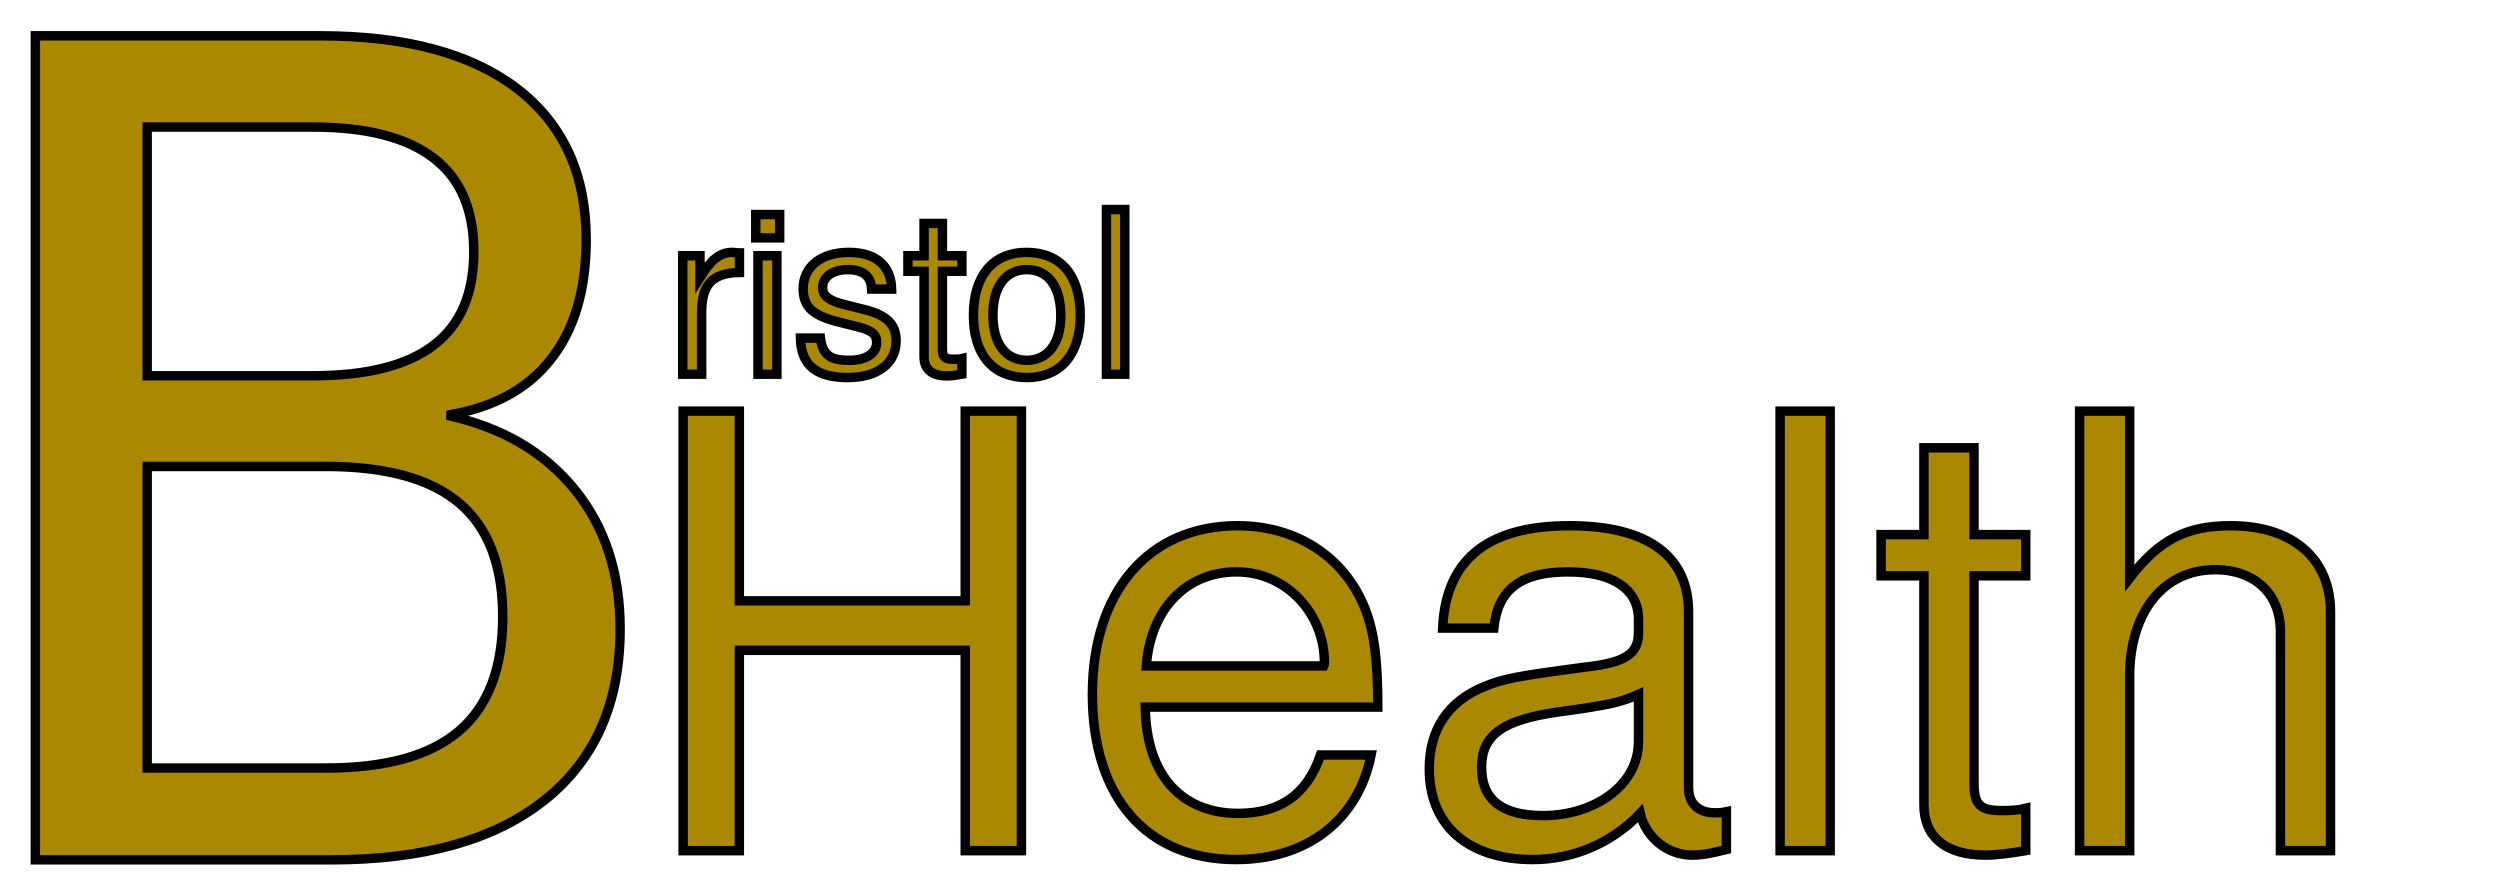
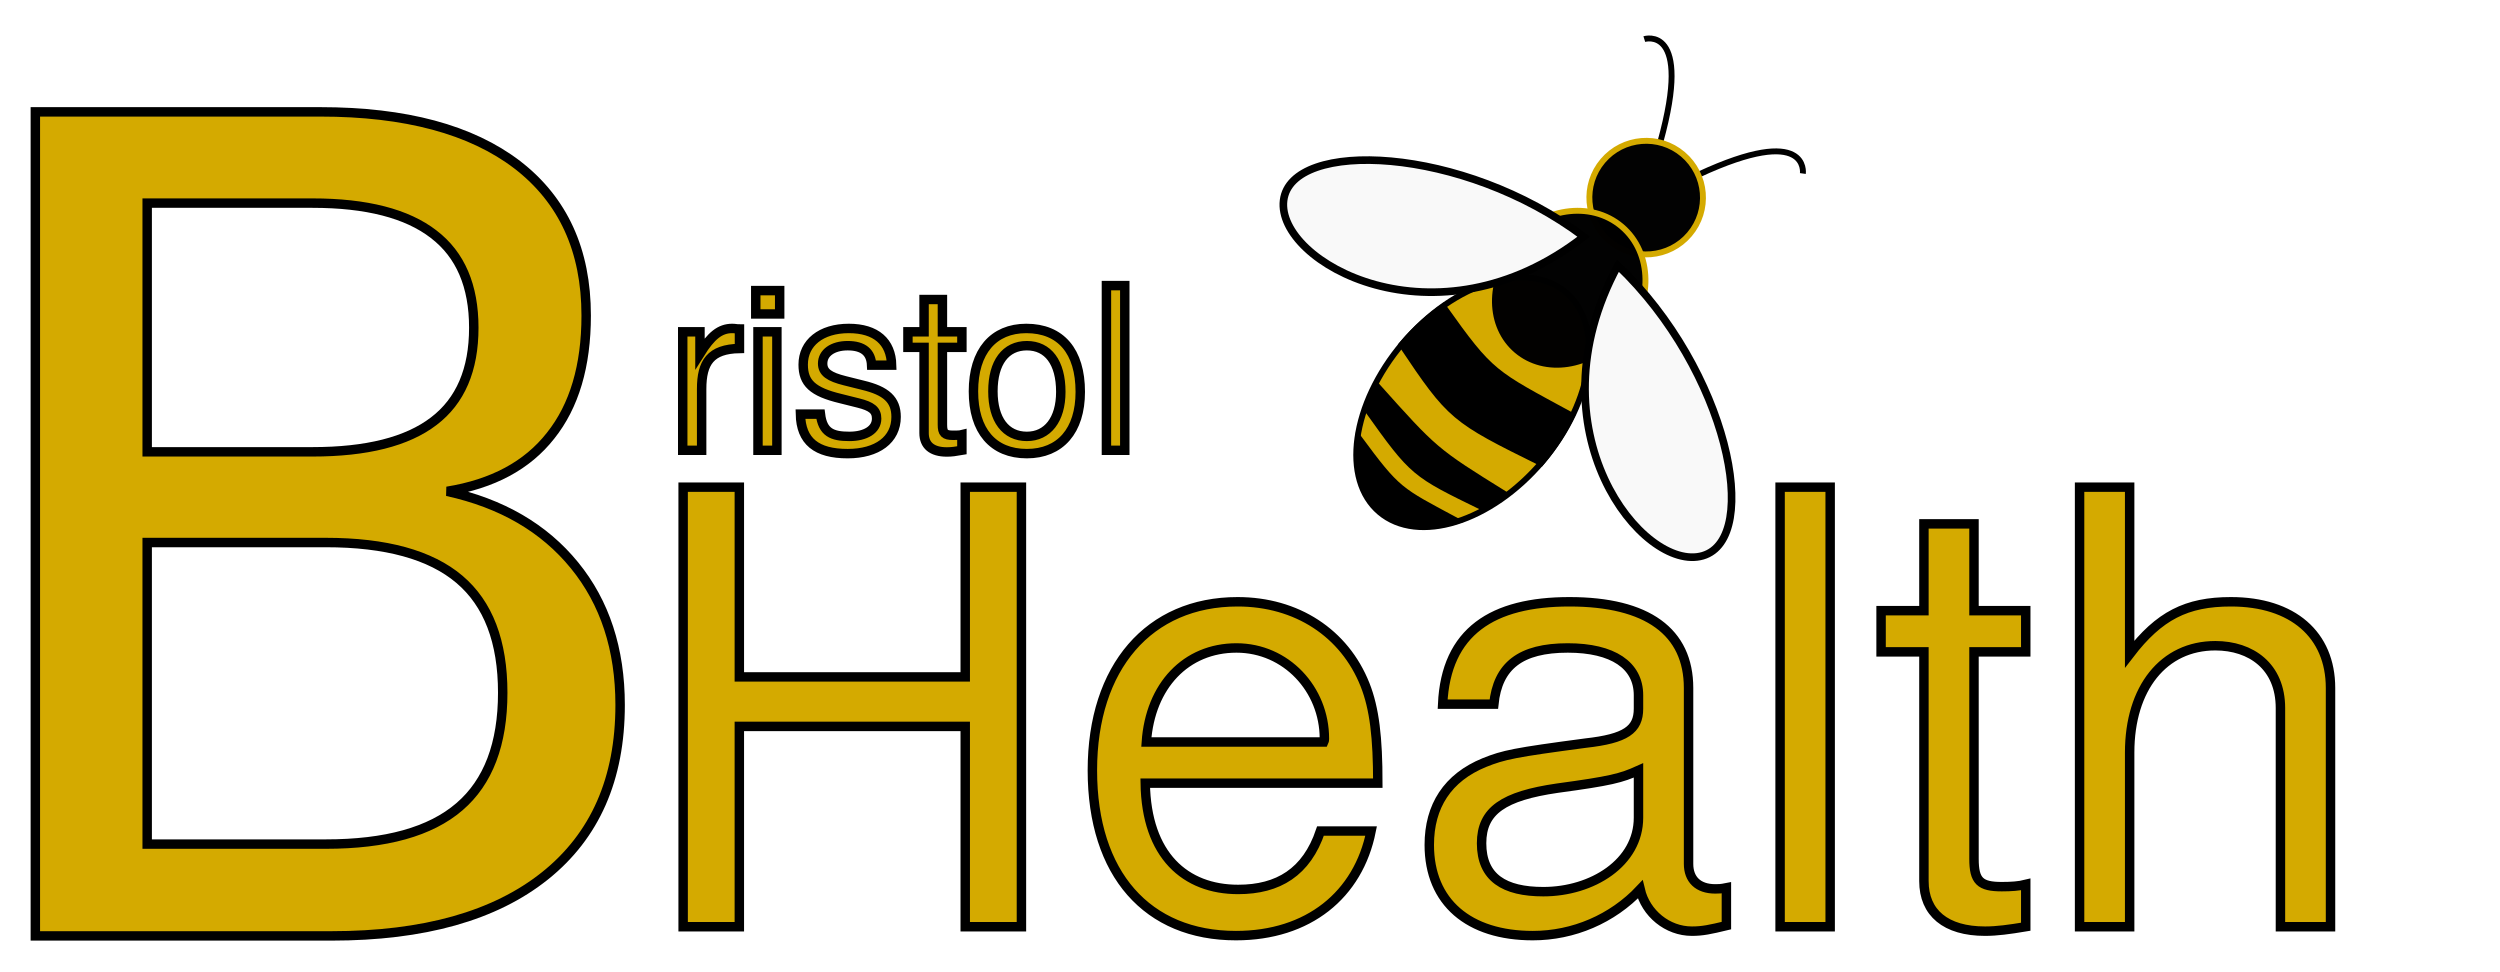
- <svg xmlns="http://www.w3.org/2000/svg" width="70.205mm" height="25.146mm" viewBox="0 0 70.205 25.146" version="1.1" id="svg8">
+ <svg xmlns="http://www.w3.org/2000/svg" width="70.205mm" height="27.282mm" viewBox="0 0 70.205 27.282" version="1.1" id="svg8">
  <defs id="defs2" />
-   <g id="layer1" transform="translate(-32.8708,-56.90877)">
+   <g id="layer1" transform="translate(-32.8708,-54.77269)">
    <flowRoot xml:space="preserve" id="flowRoot10" style="font-style:normal;font-variant:normal;font-weight:normal;font-stretch:normal;font-size:64px;line-height:1.25;font-family:HelveticaNeue;-inkscape-font-specification:HelveticaNeue;letter-spacing:0px;word-spacing:0px;fill:#000000;fill-opacity:1;stroke:none" transform="scale(0.2645833)">
      <flowRegion id="flowRegion12" style="font-size:64px">
        <rect id="rect14" width="291.429" height="120" x="248.571" y="576.805" style="font-size:64px" />
      </flowRegion>
      <flowPara id="flowPara16" />
    </flowRoot>
-     <text xml:space="preserve" style="font-style:normal;font-variant:normal;font-weight:normal;font-stretch:normal;font-size:16.933px;line-height:1.25;font-family:HelveticaNeue;-inkscape-font-specification:HelveticaNeue;letter-spacing:0px;word-spacing:0px;fill:#000000;fill-opacity:1;stroke:none;stroke-width:0.265" x="50.649" y="80.798" id="text20">
-       <tspan id="tspan18" x="50.649" y="80.798" style="fill:#aa8800;stroke:#000000;stroke-width:0.265">Health</tspan>
+     <text xml:space="preserve" style="font-style:normal;font-variant:normal;font-weight:normal;font-stretch:normal;font-size:16.933px;line-height:1.25;font-family:HelveticaNeue;-inkscape-font-specification:HelveticaNeue;letter-spacing:0px;word-spacing:0px;fill:#d4aa00;fill-opacity:1;stroke:none;stroke-width:0.265" x="50.649" y="80.798" id="text20">
+       <tspan id="tspan18" x="50.649" y="80.798" style="fill:#d4aa00;stroke:#000000;stroke-width:0.265">Health</tspan>
    </text>
-     <text xml:space="preserve" style="font-style:normal;font-variant:normal;font-weight:normal;font-stretch:normal;font-size:16.933px;line-height:1.25;font-family:HelveticaNeue;-inkscape-font-specification:HelveticaNeue;letter-spacing:0px;word-spacing:0px;fill:#aa8800;fill-opacity:1;stroke:#000000;stroke-width:0.265" x="51.607" y="67.417" id="text4532">
-       <tspan id="tspan4530" x="51.607" y="67.417" style="font-size:6.35px;fill:#aa8800;stroke:#000000;stroke-width:0.265">ristol</tspan>
+     <text xml:space="preserve" style="font-style:normal;font-variant:normal;font-weight:normal;font-stretch:normal;font-size:16.933px;line-height:1.25;font-family:HelveticaNeue;-inkscape-font-specification:HelveticaNeue;letter-spacing:0px;word-spacing:0px;fill:#d4aa00;fill-opacity:1;stroke:#000000;stroke-width:0.265" x="51.607" y="67.417" id="text4532">
+       <tspan id="tspan4530" x="51.607" y="67.417" style="font-size:6.35px;fill:#d4aa00;stroke:#000000;stroke-width:0.265">ristol</tspan>
    </text>
-     <text xml:space="preserve" style="font-style:normal;font-variant:normal;font-weight:normal;font-stretch:normal;font-size:25.4px;line-height:1.25;font-family:'DejaVu Sans';-inkscape-font-specification:'DejaVu Sans';letter-spacing:0px;word-spacing:0px;fill:#000000;fill-opacity:1;stroke:none;stroke-width:0.265" x="30.755" y="81.055" id="text20-3">
-       <tspan id="tspan18-6" x="30.755" y="81.055" style="font-style:normal;font-variant:normal;font-weight:normal;font-stretch:normal;font-size:31.75px;font-family:'DejaVu Sans';-inkscape-font-specification:'DejaVu Sans';fill:#aa8800;stroke:#000000;stroke-width:0.265">B</tspan>
+     <text xml:space="preserve" style="font-style:normal;font-variant:normal;font-weight:normal;font-stretch:normal;font-size:25.4px;line-height:1.25;font-family:'DejaVu Sans';-inkscape-font-specification:'DejaVu Sans';letter-spacing:0px;word-spacing:0px;fill:#d4aa00;fill-opacity:1;stroke:none;stroke-width:0.265" x="30.755" y="81.055" id="text20-3">
+       <tspan id="tspan18-6" x="30.755" y="81.055" style="font-style:normal;font-variant:normal;font-weight:normal;font-stretch:normal;font-size:31.75px;font-family:'DejaVu Sans';-inkscape-font-specification:'DejaVu Sans';fill:#d4aa00;stroke:#000000;stroke-width:0.265">B</tspan>
    </text>
+     <g id="g1011" transform="matrix(0.4769774,0.4043492,-0.4043492,0.4769774,66.7215,27.64794)">
+       <ellipse ry="6.473" rx="4.11" cy="39.107" cx="48.888" id="path827" style="opacity:1;fill:#d4aa00;fill-opacity:1;stroke:#000000;stroke-width:0.265" />
+       <g transform="translate(-0.05697059)" id="g918">
+         <path style="fill:none;stroke:#000000;stroke-width:0.265px;stroke-linecap:butt;stroke-linejoin:miter;stroke-opacity:1" d="m 50.069,24.754 c 2.315,-5.008 3.544,-3.071 3.544,-3.071" id="path899" />
+         <path style="fill:none;stroke:#000000;stroke-width:0.265px;stroke-linecap:butt;stroke-linejoin:miter;stroke-opacity:1" d="M 47.82,24.754 C 45.505,19.745 44.277,21.683 44.277,21.683" id="path899-3" />
+       </g>
+       <circle r="2.551" cy="27.059" cx="48.888" id="path829-3" style="opacity:1;fill:#000000;fill-opacity:0.99;stroke:#d4aa00;stroke-width:0.265" />
+       <ellipse ry="3.78" rx="3.307" cy="32.54" cx="48.888" id="path829" style="opacity:1;fill:#000000;fill-opacity:0.99;stroke:#d4aa00;stroke-width:0.265" />
+       <g transform="translate(-0.1071146)" id="g897">
+         <path style="fill:#f9f9f9;stroke:#000000;stroke-width:0.343px;stroke-linecap:butt;stroke-linejoin:miter;stroke-opacity:1" d="m 49.998,30.208 c 6.799,0.397 12.868,5.147 11.336,7.476 -1.532,2.329 -9.609,0.761 -11.336,-7.476 z" id="path848" />
+         <path style="fill:#f9f9f9;stroke:#000000;stroke-width:0.343px;stroke-linecap:butt;stroke-linejoin:miter;stroke-opacity:1" d="m 47.991,30.208 c -6.799,0.397 -12.868,5.147 -11.336,7.476 1.532,2.329 9.609,0.761 11.336,-7.476 z" id="path848-5" />
+       </g>
+       <path id="path827-2" d="m 51.796,43.63 c -0.744,1.171 -1.771,1.896 -2.907,1.896 -1.135,0 -2.163,-0.724 -2.907,-1.896 2.941,0.689 2.906,0.621 5.813,1e-6 z" style="opacity:1;fill:#000000;fill-opacity:1;stroke:#000000;stroke-width:0.265" />
+       <path id="path827-2-9" d="m 52.998,39.202 c -4.285,1.067 -4.409,1.082 -8.221,0 0,-0.894 0.115,-1.745 0.323,-2.52 3.644,0.927 3.621,0.82 7.575,0 0.208,0.774 0.323,1.626 0.323,2.52 z" style="opacity:1;fill:#000000;fill-opacity:1;stroke:#000000;stroke-width:0.265" />
+       <path id="path827-1" d="m 52.675,41.32 c -0.104,0.387 -0.231,0.755 -0.379,1.1 -3.356,0.854 -3.35,0.878 -6.817,0 -0.148,-0.344 -0.275,-0.712 -0.379,-1.1 3.897,0.539 3.898,0.546 7.575,0 z" style="opacity:1;fill:#000000;fill-opacity:1;stroke:#000000;stroke-width:0.265" />
+     </g>
  </g>
</svg>
